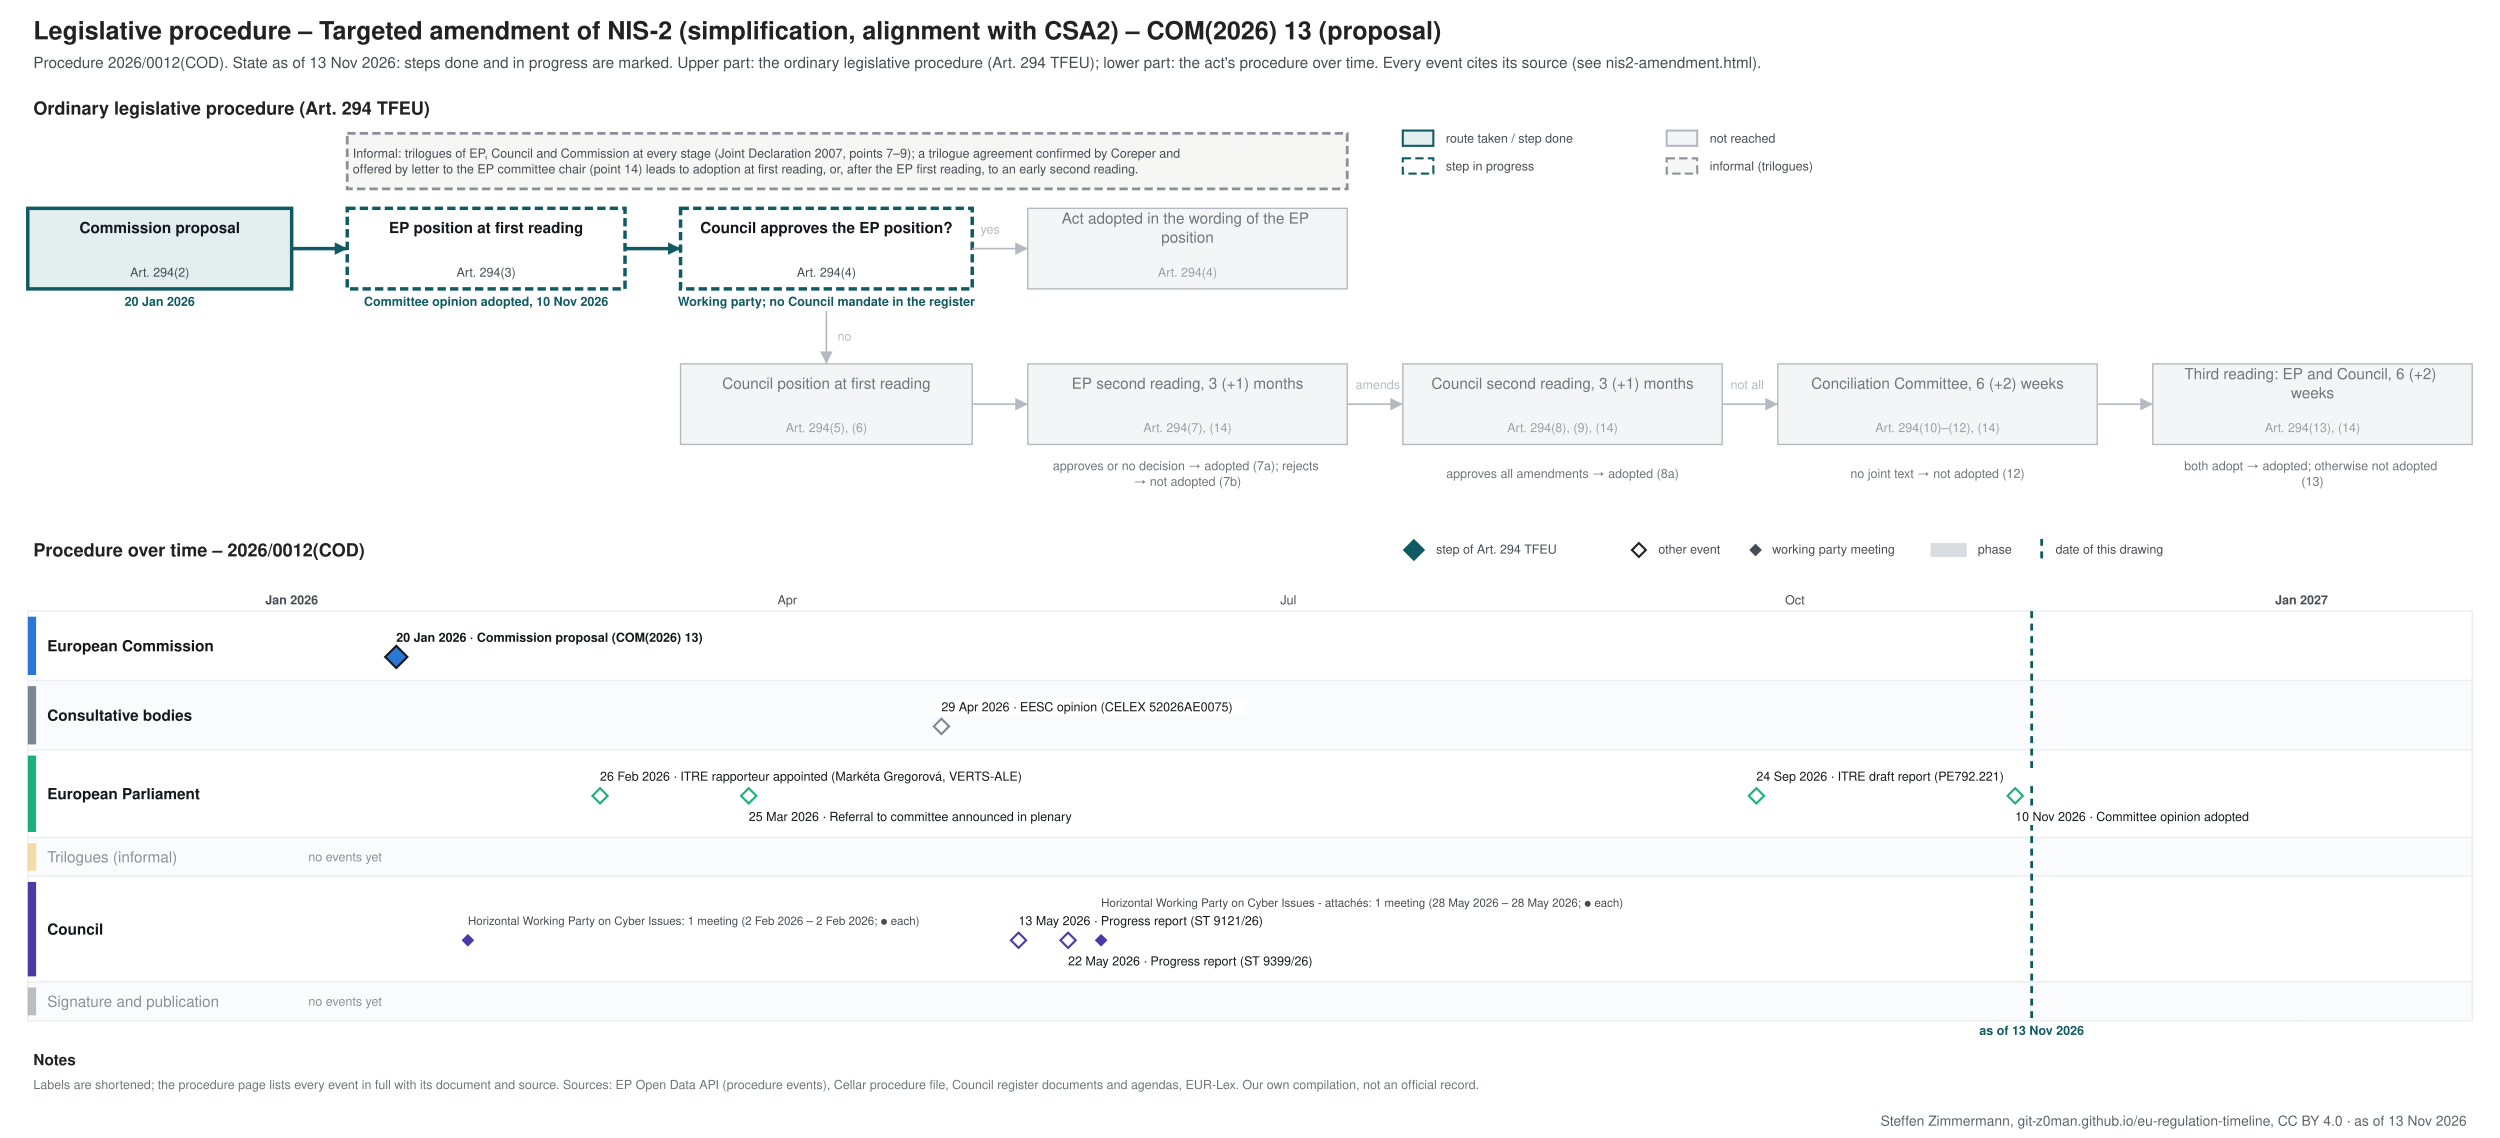
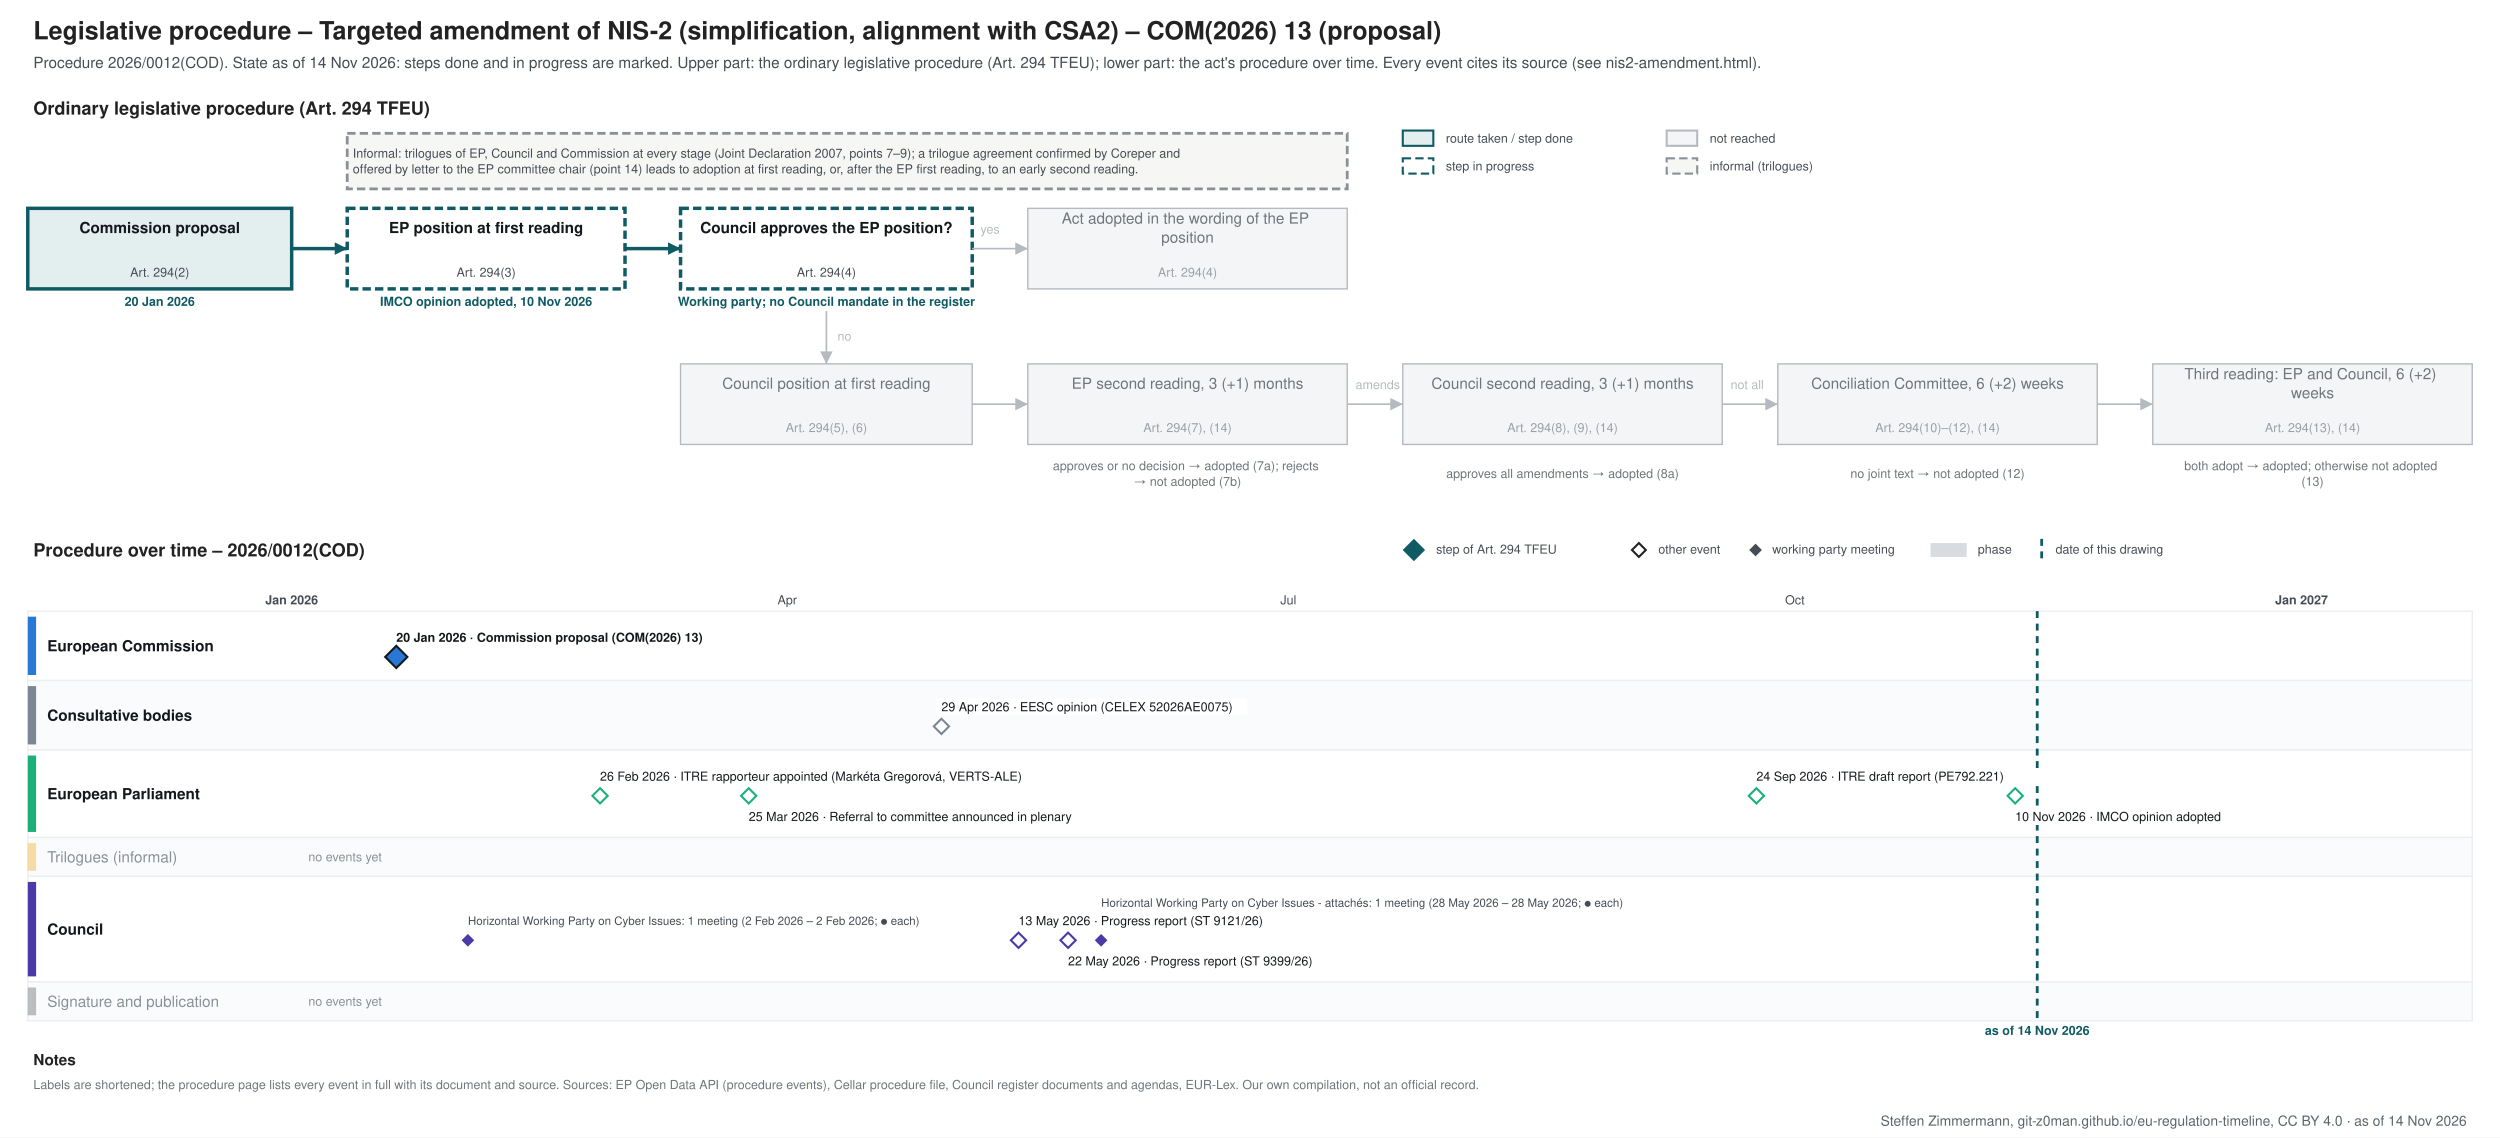
<svg xmlns="http://www.w3.org/2000/svg" xmlns:xlink="http://www.w3.org/1999/xlink" width="1800" height="819" viewBox="0 0 1800 819" font-family="&quot;Source Sans 3&quot;, Helvetica, Arial, sans-serif">
  <rect width="1800" height="819" fill="#ffffff" />
-   <g class="procedure" data-route="" data-state="ongoing" data-as_of="2026-11-13">
+   <g class="procedure" data-route="" data-state="ongoing" data-as_of="2026-11-14">
    <text font-size="18" fill="#222222" text-anchor="start" font-weight="bold">
      <tspan x="24.0" y="28.3">Legislative procedure – Targeted amendment of NIS-2 (simplification, alignment with CSA2) – COM(2026) 13 (proposal)</tspan>
    </text>
    <text font-size="11" fill="#454c53" text-anchor="start">
-       <tspan x="24.0" y="48.9">Procedure 2026/0012(COD). State as of 13 Nov 2026: steps done and in progress are marked. Upper part: the ordinary legislative procedure (Art. 294 TFEU); lower part: the act's procedure over time. Every event cites its source (see nis2-amendment.html).</tspan>
+       <tspan x="24.0" y="48.9">Procedure 2026/0012(COD). State as of 14 Nov 2026: steps done and in progress are marked. Upper part: the ordinary legislative procedure (Art. 294 TFEU); lower part: the act's procedure over time. Every event cites its source (see nis2-amendment.html).</tspan>
    </text>
    <text font-size="13" fill="#222222" text-anchor="start" font-weight="bold">
      <tspan x="24.0" y="82.5">Ordinary legislative procedure (Art. 294 TFEU)</tspan>
    </text>
    <rect x="1010.0" y="94.0" width="22.0" height="11.0" fill="#e3eeef" stroke="#0f5a63" stroke-width="1.5" />
    <text font-size="9" fill="#454c53" text-anchor="start">
      <tspan x="1041.0" y="102.7">route taken / step done</tspan>
    </text>
    <rect x="1010.0" y="114.0" width="22.0" height="11.0" fill="#ffffff" stroke="#0f5a63" stroke-dasharray="6 3" stroke-width="1.5" />
    <text font-size="9" fill="#454c53" text-anchor="start">
      <tspan x="1041.0" y="122.7">step in progress</tspan>
    </text>
    <rect x="1200.0" y="94.0" width="22.0" height="11.0" fill="#f4f5f6" stroke="#b5bac0" stroke-width="1.5" />
    <text font-size="9" fill="#454c53" text-anchor="start">
      <tspan x="1231.0" y="102.7">not reached</tspan>
    </text>
    <rect x="1200.0" y="114.0" width="22.0" height="11.0" fill="#f6f6f4" stroke="#8a9096" stroke-dasharray="6 3" stroke-width="1.5" />
    <text font-size="9" fill="#454c53" text-anchor="start">
      <tspan x="1231.0" y="122.7">informal (trilogues)</tspan>
    </text>
    <rect x="20.0" y="150.0" width="190.0" height="58.0" fill="#e3eeef" stroke="#0f5a63" stroke-width="2.5" />
    <text font-size="11" fill="#14181c" text-anchor="middle" font-weight="bold">
      <tspan x="115.0" y="167.8">Commission proposal</tspan>
    </text>
    <text font-size="9" fill="#454c53" text-anchor="middle">
      <tspan x="115.0" y="199.2">Art. 294(2)</tspan>
    </text>
    <text font-size="9" fill="#0f5a63" text-anchor="middle" font-weight="bold">
      <tspan x="115.0" y="220.2">20 Jan 2026</tspan>
    </text>
    <rect x="250.0" y="150.0" width="200.0" height="58.0" fill="#ffffff" stroke="#0f5a63" stroke-dasharray="6 3" stroke-width="2.5" />
    <text font-size="11" fill="#14181c" text-anchor="middle" font-weight="bold">
      <tspan x="350.0" y="167.8">EP position at first reading</tspan>
    </text>
    <text font-size="9" fill="#454c53" text-anchor="middle">
      <tspan x="350.0" y="199.2">Art. 294(3)</tspan>
    </text>
    <text font-size="9" fill="#0f5a63" text-anchor="middle" font-weight="bold">
-       <tspan x="350.0" y="220.2">Committee opinion adopted, 10 Nov 2026</tspan>
+       <tspan x="350.0" y="220.2">IMCO opinion adopted, 10 Nov 2026</tspan>
    </text>
    <rect x="490.0" y="150.0" width="210.0" height="58.0" fill="#ffffff" stroke="#0f5a63" stroke-dasharray="6 3" stroke-width="2.5" />
    <text font-size="11" fill="#14181c" text-anchor="middle" font-weight="bold">
      <tspan x="595.0" y="167.8">Council approves the EP position?</tspan>
    </text>
    <text font-size="9" fill="#454c53" text-anchor="middle">
      <tspan x="595.0" y="199.2">Art. 294(4)</tspan>
    </text>
    <text font-size="9" fill="#0f5a63" text-anchor="middle" font-weight="bold">
      <tspan x="595.0" y="220.2">Working party; no Council mandate in the register</tspan>
    </text>
    <rect x="740.0" y="150.0" width="230.0" height="58.0" fill="#f4f5f6" stroke="#b5bac0" stroke-width="1" />
    <text font-size="11" fill="#6f757b" text-anchor="middle">
      <tspan x="855.0" y="161.0">Act adopted in the wording of the EP</tspan>
      <tspan x="855.0" y="174.7">position</tspan>
    </text>
    <text font-size="9" fill="#9aa0a6" text-anchor="middle">
      <tspan x="855.0" y="199.2">Art. 294(4)</tspan>
    </text>
    <rect x="490.0" y="262.0" width="210.0" height="58.0" fill="#f4f5f6" stroke="#b5bac0" stroke-width="1" />
    <text font-size="11" fill="#6f757b" text-anchor="middle">
      <tspan x="595.0" y="279.9">Council position at first reading</tspan>
    </text>
    <text font-size="9" fill="#9aa0a6" text-anchor="middle">
      <tspan x="595.0" y="311.1">Art. 294(5), (6)</tspan>
    </text>
    <rect x="740.0" y="262.0" width="230.0" height="58.0" fill="#f4f5f6" stroke="#b5bac0" stroke-width="1" />
    <text font-size="11" fill="#6f757b" text-anchor="middle">
      <tspan x="855.0" y="279.9">EP second reading, 3 (+1) months</tspan>
    </text>
    <text font-size="9" fill="#9aa0a6" text-anchor="middle">
      <tspan x="855.0" y="311.1">Art. 294(7), (14)</tspan>
    </text>
    <rect x="1010.0" y="262.0" width="230.0" height="58.0" fill="#f4f5f6" stroke="#b5bac0" stroke-width="1" />
    <text font-size="11" fill="#6f757b" text-anchor="middle">
      <tspan x="1125.0" y="279.9">Council second reading, 3 (+1) months</tspan>
    </text>
    <text font-size="9" fill="#9aa0a6" text-anchor="middle">
      <tspan x="1125.0" y="311.1">Art. 294(8), (9), (14)</tspan>
    </text>
    <rect x="1280.0" y="262.0" width="230.0" height="58.0" fill="#f4f5f6" stroke="#b5bac0" stroke-width="1" />
    <text font-size="11" fill="#6f757b" text-anchor="middle">
      <tspan x="1395.0" y="279.9">Conciliation Committee, 6 (+2) weeks</tspan>
    </text>
    <text font-size="9" fill="#9aa0a6" text-anchor="middle">
      <tspan x="1395.0" y="311.1">Art. 294(10)–(12), (14)</tspan>
    </text>
    <rect x="1550.0" y="262.0" width="230.0" height="58.0" fill="#f4f5f6" stroke="#b5bac0" stroke-width="1" />
    <text font-size="11" fill="#6f757b" text-anchor="middle">
      <tspan x="1665.0" y="273.0">Third reading: EP and Council, 6 (+2)</tspan>
      <tspan x="1665.0" y="286.7">weeks</tspan>
    </text>
    <text font-size="9" fill="#9aa0a6" text-anchor="middle">
      <tspan x="1665.0" y="311.1">Art. 294(13), (14)</tspan>
    </text>
    <text font-size="9" fill="#6f757b" text-anchor="middle">
      <tspan x="855.0" y="338.5">approves or no decision → adopted (7a); rejects</tspan>
      <tspan x="855.0" y="349.8">→ not adopted (7b)</tspan>
    </text>
    <text font-size="9" fill="#6f757b" text-anchor="middle">
      <tspan x="1125.0" y="344.1">approves all amendments → adopted (8a)</tspan>
    </text>
    <text font-size="9" fill="#6f757b" text-anchor="middle">
      <tspan x="1395.0" y="344.1">no joint text → not adopted (12)</tspan>
    </text>
    <text font-size="9" fill="#6f757b" text-anchor="middle">
      <tspan x="1665.0" y="338.5">both adopt → adopted; otherwise not adopted</tspan>
      <tspan x="1665.0" y="349.8">(13)</tspan>
    </text>
    <polyline points="210.0,179.0 250.0,179.0" fill="none" stroke="#0f5a63" stroke-width="2.5" />
    <polygon points="250.0,179.0 241.0,183.5 241.0,174.5" fill="#0f5a63" />
    <polyline points="450.0,179.0 490.0,179.0" fill="none" stroke="#0f5a63" stroke-width="2.5" />
    <polygon points="490.0,179.0 481.0,183.5 481.0,174.5" fill="#0f5a63" />
    <polyline points="700.0,179.0 740.0,179.0" fill="none" stroke="#b5bac0" stroke-width="1.2" />
    <polygon points="740.0,179.0 731.0,183.5 731.0,174.5" fill="#b5bac0" />
    <text font-size="9" fill="#b5bac0" text-anchor="start">
      <tspan x="706.0" y="168.2">yes</tspan>
    </text>
    <polyline points="595.0,224.0 595.0,262.0" fill="none" stroke="#b5bac0" stroke-width="1.2" />
    <polygon points="595.0,262.0 590.5,253.0 599.5,253.0" fill="#b5bac0" />
    <text font-size="9" fill="#b5bac0" text-anchor="start">
      <tspan x="603.0" y="245.2">no</tspan>
    </text>
    <polyline points="700.0,291.0 740.0,291.0" fill="none" stroke="#b5bac0" stroke-width="1.2" />
    <polygon points="740.0,291.0 731.0,295.5 731.0,286.5" fill="#b5bac0" />
    <polyline points="970.0,291.0 1010.0,291.0" fill="none" stroke="#b5bac0" stroke-width="1.2" />
    <polygon points="1010.0,291.0 1001.0,295.5 1001.0,286.5" fill="#b5bac0" />
    <polyline points="1240.0,291.0 1280.0,291.0" fill="none" stroke="#b5bac0" stroke-width="1.2" />
    <polygon points="1280.0,291.0 1271.0,295.5 1271.0,286.5" fill="#b5bac0" />
    <polyline points="1510.0,291.0 1550.0,291.0" fill="none" stroke="#b5bac0" stroke-width="1.2" />
    <polygon points="1550.0,291.0 1541.0,295.5 1541.0,286.5" fill="#b5bac0" />
    <text font-size="9" fill="#b5bac0" text-anchor="start">
      <tspan x="976.0" y="280.1">amends</tspan>
    </text>
    <text font-size="9" fill="#b5bac0" text-anchor="start">
      <tspan x="1246.0" y="280.1">not all</tspan>
    </text>
    <rect x="250.0" y="96.0" width="720.0" height="40.0" fill="#f6f6f4" stroke="#8a9096" stroke-dasharray="6 3" stroke-width="2" />
    <text font-size="9" fill="#454c53" text-anchor="start">
      <tspan x="254.0" y="113.5">Informal: trilogues of EP, Council and Commission at every stage (Joint Declaration 2007, points 7–9); a trilogue agreement confirmed by Coreper and</tspan>
      <tspan x="254.0" y="124.8">offered by letter to the EP committee chair (point 14) leads to adoption at first reading, or, after the EP first reading, to an early second reading.</tspan>
    </text>
    <text font-size="13" fill="#222222" text-anchor="start" font-weight="bold">
      <tspan x="24.0" y="400.6">Procedure over time – 2026/0012(COD)</tspan>
    </text>
    <polygon points="1018,389 1025,396 1018,403 1011,396" fill="#0f5a63" stroke="#0f5a63" stroke-width="1.5" />
    <text font-size="9" fill="#454c53" text-anchor="start">
      <tspan x="1034.0" y="398.6">step of Art. 294 TFEU</tspan>
    </text>
    <polygon points="1180,391 1185,396 1180,401 1175,396" fill="#ffffff" stroke="#222222" stroke-width="1.5" />
    <text font-size="9" fill="#454c53" text-anchor="start">
      <tspan x="1194.0" y="398.6">other event</tspan>
    </text>
    <polygon points="1264,392.5 1267.5,396 1264,399.5 1260.5,396" fill="#454c53" stroke="#454c53" stroke-width="1.5" />
    <text font-size="9" fill="#454c53" text-anchor="start">
      <tspan x="1276.0" y="398.6">working party meeting</tspan>
    </text>
    <rect x="1390.0" y="391.0" width="26.0" height="10.0" fill="#7b8794" stroke="none" opacity="0.3" />
    <text font-size="9" fill="#454c53" text-anchor="start">
      <tspan x="1424.0" y="398.6">phase</tspan>
    </text>
    <line x1="1470.0" y1="388.0" x2="1470.0" y2="403.0" stroke="#0f5a63" stroke-width="2" stroke-dasharray="5 4" />
    <text font-size="9" fill="#454c53" text-anchor="start">
      <tspan x="1480.0" y="398.6">date of this drawing</tspan>
    </text>
    <line x1="210.0" y1="440.0" x2="210.0" y2="735.0" stroke="#b5bac0" stroke-width="1" />
    <text font-size="9" fill="#454c53" text-anchor="middle" font-weight="bold">
      <tspan x="210.0" y="435.1">Jan 2026</tspan>
    </text>
    <line x1="332.9" y1="440.0" x2="332.9" y2="735.0" stroke="#e3e6e9" stroke-width="1" />
    <line x1="443.9" y1="440.0" x2="443.9" y2="735.0" stroke="#e3e6e9" stroke-width="1" />
    <line x1="566.8" y1="440.0" x2="566.8" y2="735.0" stroke="#e3e6e9" stroke-width="1" />
    <text font-size="9" fill="#454c53" text-anchor="middle">
      <tspan x="566.8" y="435.1">Apr</tspan>
    </text>
    <line x1="685.8" y1="440.0" x2="685.8" y2="735.0" stroke="#e3e6e9" stroke-width="1" />
    <line x1="808.7" y1="440.0" x2="808.7" y2="735.0" stroke="#e3e6e9" stroke-width="1" />
    <line x1="927.6" y1="440.0" x2="927.6" y2="735.0" stroke="#e3e6e9" stroke-width="1" />
    <text font-size="9" fill="#454c53" text-anchor="middle">
      <tspan x="927.6" y="435.1">Jul</tspan>
    </text>
    <line x1="1050.5" y1="440.0" x2="1050.5" y2="735.0" stroke="#e3e6e9" stroke-width="1" />
    <line x1="1173.4" y1="440.0" x2="1173.4" y2="735.0" stroke="#e3e6e9" stroke-width="1" />
    <line x1="1292.3" y1="440.0" x2="1292.3" y2="735.0" stroke="#e3e6e9" stroke-width="1" />
    <text font-size="9" fill="#454c53" text-anchor="middle">
      <tspan x="1292.3" y="435.1">Oct</tspan>
    </text>
    <line x1="1415.3" y1="440.0" x2="1415.3" y2="735.0" stroke="#e3e6e9" stroke-width="1" />
    <line x1="1534.2" y1="440.0" x2="1534.2" y2="735.0" stroke="#e3e6e9" stroke-width="1" />
    <line x1="1657.1" y1="440.0" x2="1657.1" y2="735.0" stroke="#b5bac0" stroke-width="1" />
    <text font-size="9" fill="#454c53" text-anchor="middle" font-weight="bold">
      <tspan x="1657.1" y="435.1">Jan 2027</tspan>
    </text>
    <line x1="1780.0" y1="440.0" x2="1780.0" y2="735.0" stroke="#e3e6e9" stroke-width="1" />
    <rect x="20.0" y="440.0" width="1760.0" height="50.0" fill="#ffffff" stroke="#eceef0" />
    <rect x="20.0" y="444.0" width="6.0" height="42.0" fill="#2a78d6" stroke="none" />
    <text font-size="11" fill="#14181c" text-anchor="start" font-weight="bold">
      <tspan x="34.0" y="468.9">European Commission</tspan>
    </text>
    <rect x="20.0" y="490.0" width="1760.0" height="50.0" fill="#fafbfc" stroke="#eceef0" />
    <rect x="20.0" y="494.0" width="6.0" height="42.0" fill="#7b8794" stroke="none" />
    <text font-size="11" fill="#14181c" text-anchor="start" font-weight="bold">
      <tspan x="34.0" y="518.9">Consultative bodies</tspan>
    </text>
    <rect x="20.0" y="540.0" width="1760.0" height="63.0" fill="#ffffff" stroke="#eceef0" />
    <rect x="20.0" y="544.0" width="6.0" height="55.0" fill="#1baf7a" stroke="none" />
    <text font-size="11" fill="#14181c" text-anchor="start" font-weight="bold">
      <tspan x="34.0" y="575.4">European Parliament</tspan>
    </text>
    <rect x="20.0" y="603.0" width="1760.0" height="28.0" fill="#fafbfc" stroke="#eceef0" />
    <rect x="20.0" y="607.0" width="6.0" height="20.0" fill="#eda100" stroke="none" opacity="0.35" />
    <text font-size="11" fill="#8a9097" text-anchor="start">
      <tspan x="34.0" y="620.9">Trilogues (informal)</tspan>
    </text>
    <text font-size="9" fill="#8a9097" text-anchor="start">
      <tspan x="222.0" y="620.1">no events yet</tspan>
    </text>
    <rect x="20.0" y="631.0" width="1760.0" height="76.0" fill="#ffffff" stroke="#eceef0" />
    <rect x="20.0" y="635.0" width="6.0" height="68.0" fill="#4a3aa7" stroke="none" />
    <text font-size="11" fill="#14181c" text-anchor="start" font-weight="bold">
      <tspan x="34.0" y="672.9">Council</tspan>
    </text>
    <rect x="20.0" y="707.0" width="1760.0" height="28.0" fill="#fafbfc" stroke="#eceef0" />
    <rect x="20.0" y="711.0" width="6.0" height="20.0" fill="#454c53" stroke="none" opacity="0.35" />
    <text font-size="11" fill="#8a9097" text-anchor="start">
      <tspan x="34.0" y="724.9">Signature and publication</tspan>
    </text>
    <text font-size="9" fill="#8a9097" text-anchor="start">
      <tspan x="222.0" y="724.1">no events yet</tspan>
    </text>
-     <line x1="1462.8" y1="440.0" x2="1462.8" y2="735.0" stroke="#0f5a63" stroke-width="2" stroke-dasharray="5 4" />
+     <line x1="1466.8" y1="440.0" x2="1466.8" y2="735.0" stroke="#0f5a63" stroke-width="2" stroke-dasharray="5 4" />
    <text font-size="9" fill="#0f5a63" text-anchor="middle" font-weight="bold">
-       <tspan x="1462.8" y="745.1">as of 13 Nov 2026</tspan>
+       <tspan x="1466.8" y="745.1">as of 14 Nov 2026</tspan>
    </text>
    <rect x="281.3" y="453.0" width="248.0" height="12.0" fill="#ffffff" />
    <a xlink:href="https://eur-lex.europa.eu/legal-content/EN/TXT/?uri=CELEX:52026PC0013" target="_blank">
      <text font-size="9" fill="#14181c" text-anchor="start" font-weight="bold">
        <tspan x="285.3" y="462.1">20 Jan 2026 · Commission proposal (COM(2026) 13)</tspan>
      </text>
    </a>
    <a xlink:href="https://eur-lex.europa.eu/legal-content/EN/TXT/?uri=CELEX:52026PC0013" target="_blank">
      <polygon points="285.328,465 293.328,473 285.328,481 277.328,473" fill="#2a78d6" stroke="#14181c" stroke-width="1.5" />
    </a>
    <rect x="673.8" y="503.0" width="224.2" height="12.0" fill="#ffffff" />
    <a xlink:href="https://eur-lex.europa.eu/legal-content/EN/TXT/?uri=CELEX:52026AE0075" target="_blank">
      <text font-size="9" fill="#14181c" text-anchor="start">
        <tspan x="677.8" y="512.1">29 Apr 2026 · EESC opinion (CELEX 52026AE0075)</tspan>
      </text>
    </a>
    <a xlink:href="https://eur-lex.europa.eu/legal-content/EN/TXT/?uri=CELEX:52026AE0075" target="_blank">
      <polygon points="677.828,517.5 683.328,523 677.828,528.5 672.328,523" fill="#ffffff" stroke="#7b8794" stroke-width="1.5" />
    </a>
    <rect x="428.0" y="553.0" width="337.0" height="12.0" fill="#ffffff" />
    <text font-size="9" fill="#14181c" text-anchor="start">
      <tspan x="432.0" y="562.1">26 Feb 2026 · ITRE rapporteur appointed (Markéta Gregorová, VERTS-ALE)</tspan>
    </text>
    <rect x="535.1" y="582.0" width="271.2" height="12.0" fill="#ffffff" />
    <text font-size="9" fill="#14181c" text-anchor="start">
      <tspan x="539.1" y="591.1">25 Mar 2026 · Referral to committee announced in plenary</tspan>
    </text>
    <rect x="1260.6" y="553.0" width="210.1" height="12.0" fill="#ffffff" />
    <a xlink:href="https://data.europarl.europa.eu/distribution/reds_iCmRp-Dft/ITRE-PR-792221/ITRE-PR-792221_en.pdf" target="_blank">
      <text font-size="9" fill="#14181c" text-anchor="start">
        <tspan x="1264.6" y="562.1">24 Sep 2026 · ITRE draft report (PE792.221)</tspan>
      </text>
    </a>
-     <rect x="1446.9" y="582.0" width="191.3" height="12.0" fill="#ffffff" />
+     <rect x="1446.9" y="582.0" width="167.8" height="12.0" fill="#ffffff" />
    <text font-size="9" fill="#14181c" text-anchor="start">
-       <tspan x="1450.9" y="591.1">10 Nov 2026 · Committee opinion adopted</tspan>
+       <tspan x="1450.9" y="591.1">10 Nov 2026 · IMCO opinion adopted</tspan>
    </text>
    <g>
      <polygon points="432.02,567.5 437.52,573 432.02,578.5 426.52,573" fill="#ffffff" stroke="#1baf7a" stroke-width="1.5" />
    </g>
    <g>
      <polygon points="539.066,567.5 544.566,573 539.066,578.5 533.566,573" fill="#ffffff" stroke="#1baf7a" stroke-width="1.5" />
    </g>
    <a xlink:href="https://data.europarl.europa.eu/distribution/reds_iCmRp-Dft/ITRE-PR-792221/ITRE-PR-792221_en.pdf" target="_blank">
      <polygon points="1264.596,567.5 1270.096,573 1264.596,578.5 1259.096,573" fill="#ffffff" stroke="#1baf7a" stroke-width="1.5" />
    </a>
    <g>
      <polygon points="1450.934,567.5 1456.434,573 1450.934,578.5 1445.434,573" fill="#ffffff" stroke="#1baf7a" stroke-width="1.5" />
    </g>
    <rect x="729.3" y="657.0" width="205.4" height="12.0" fill="#ffffff" />
    <a xlink:href="https://data.consilium.europa.eu/doc/document/ST-9121-2026-INIT/en/pdf" target="_blank">
      <text font-size="9" fill="#14181c" text-anchor="start">
        <tspan x="733.3" y="666.1">13 May 2026 · Progress report (ST 9121/26)</tspan>
      </text>
    </a>
    <rect x="765.0" y="686.0" width="205.4" height="12.0" fill="#ffffff" />
    <a xlink:href="https://data.consilium.europa.eu/doc/document/ST-9399-2026-INIT/en/pdf" target="_blank">
      <text font-size="9" fill="#14181c" text-anchor="start">
        <tspan x="769.0" y="695.1">22 May 2026 · Progress report (ST 9399/26)</tspan>
      </text>
    </a>
    <text font-size="8.3" fill="#454c53" text-anchor="start">
      <tspan x="336.9" y="665.9">Horizontal Working Party on Cyber Issues: 1 meeting (2 Feb 2026 – 2 Feb 2026; ● each)</tspan>
    </text>
    <text font-size="8.3" fill="#454c53" text-anchor="start">
      <tspan x="792.8" y="652.9">Horizontal Working Party on Cyber Issues - attachés: 1 meeting (28 May 2026 – 28 May 2026; ● each)</tspan>
    </text>
    <a xlink:href="https://data.consilium.europa.eu/doc/document/CM-1440-2026-REV-1/en/pdf" target="_blank">
      <polygon points="336.869,673.5 340.369,677 336.869,680.5 333.369,677" fill="#4a3aa7" stroke="#4a3aa7" stroke-width="1.5" />
    </a>
    <a xlink:href="https://data.consilium.europa.eu/doc/document/ST-9121-2026-INIT/en/pdf" target="_blank">
      <polygon points="733.333,671.5 738.833,677 733.333,682.5 727.833,677" fill="#ffffff" stroke="#4a3aa7" stroke-width="1.5" />
    </a>
    <a xlink:href="https://data.consilium.europa.eu/doc/document/ST-9399-2026-INIT/en/pdf" target="_blank">
      <polygon points="769.015,671.5 774.515,677 769.015,682.5 763.515,677" fill="#ffffff" stroke="#4a3aa7" stroke-width="1.5" />
    </a>
    <a xlink:href="https://data.consilium.europa.eu/doc/document/CM-2950-2026-INIT/en/pdf" target="_blank">
      <polygon points="792.803,673.5 796.303,677 792.803,680.5 789.303,677" fill="#4a3aa7" stroke="#4a3aa7" stroke-width="1.5" />
    </a>
    <text font-size="11" fill="#222222" text-anchor="start" font-weight="bold">
      <tspan x="24.0" y="766.9">Notes</tspan>
    </text>
    <text font-size="9" fill="#6f757b" text-anchor="start">
      <tspan x="24.0" y="784.1">Labels are shortened; the procedure page lists every event in full with its document and source. Sources: EP Open Data API (procedure events), Cellar procedure file, Council register documents and agendas, EUR-Lex. Our own compilation, not an official record.</tspan>
    </text>
  </g>
  <text font-size="10" fill="#5b646b" text-anchor="end">
-     <tspan x="1776.0" y="810.5">Steffen Zimmermann, git-z0man.github.io/eu-regulation-timeline, CC BY 4.0 · as of 13 Nov 2026</tspan>
+     <tspan x="1776.0" y="810.5">Steffen Zimmermann, git-z0man.github.io/eu-regulation-timeline, CC BY 4.0 · as of 14 Nov 2026</tspan>
  </text>
</svg>
